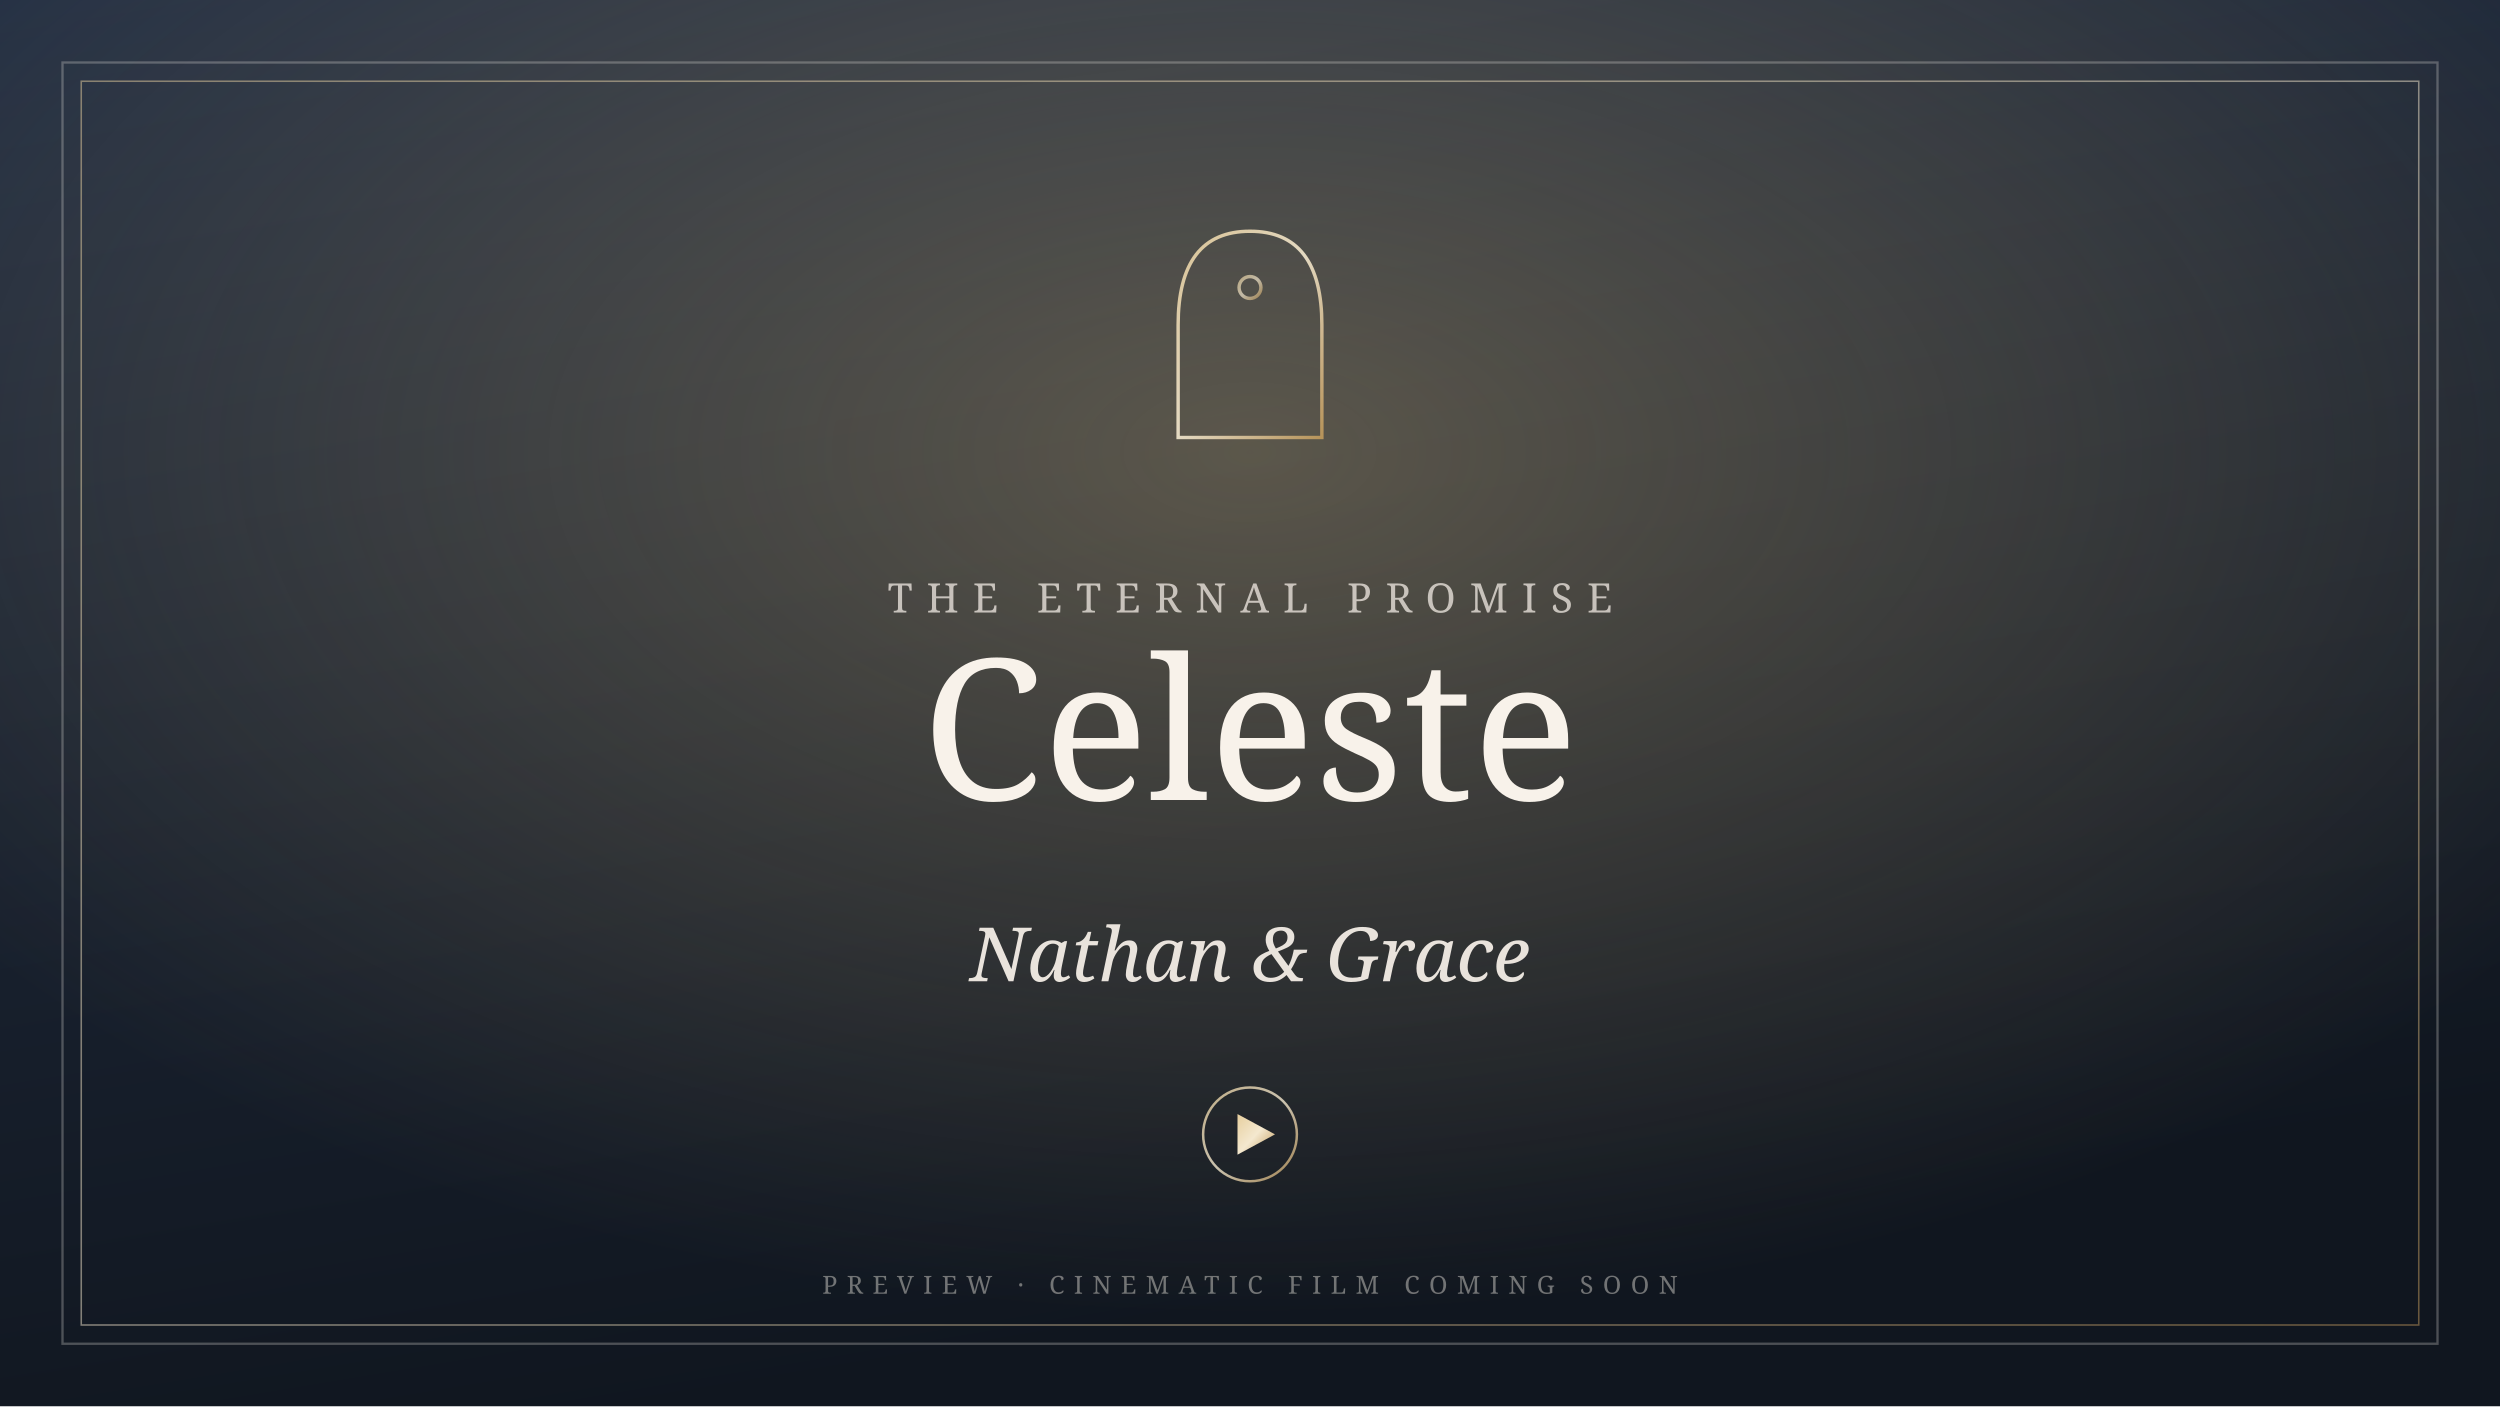
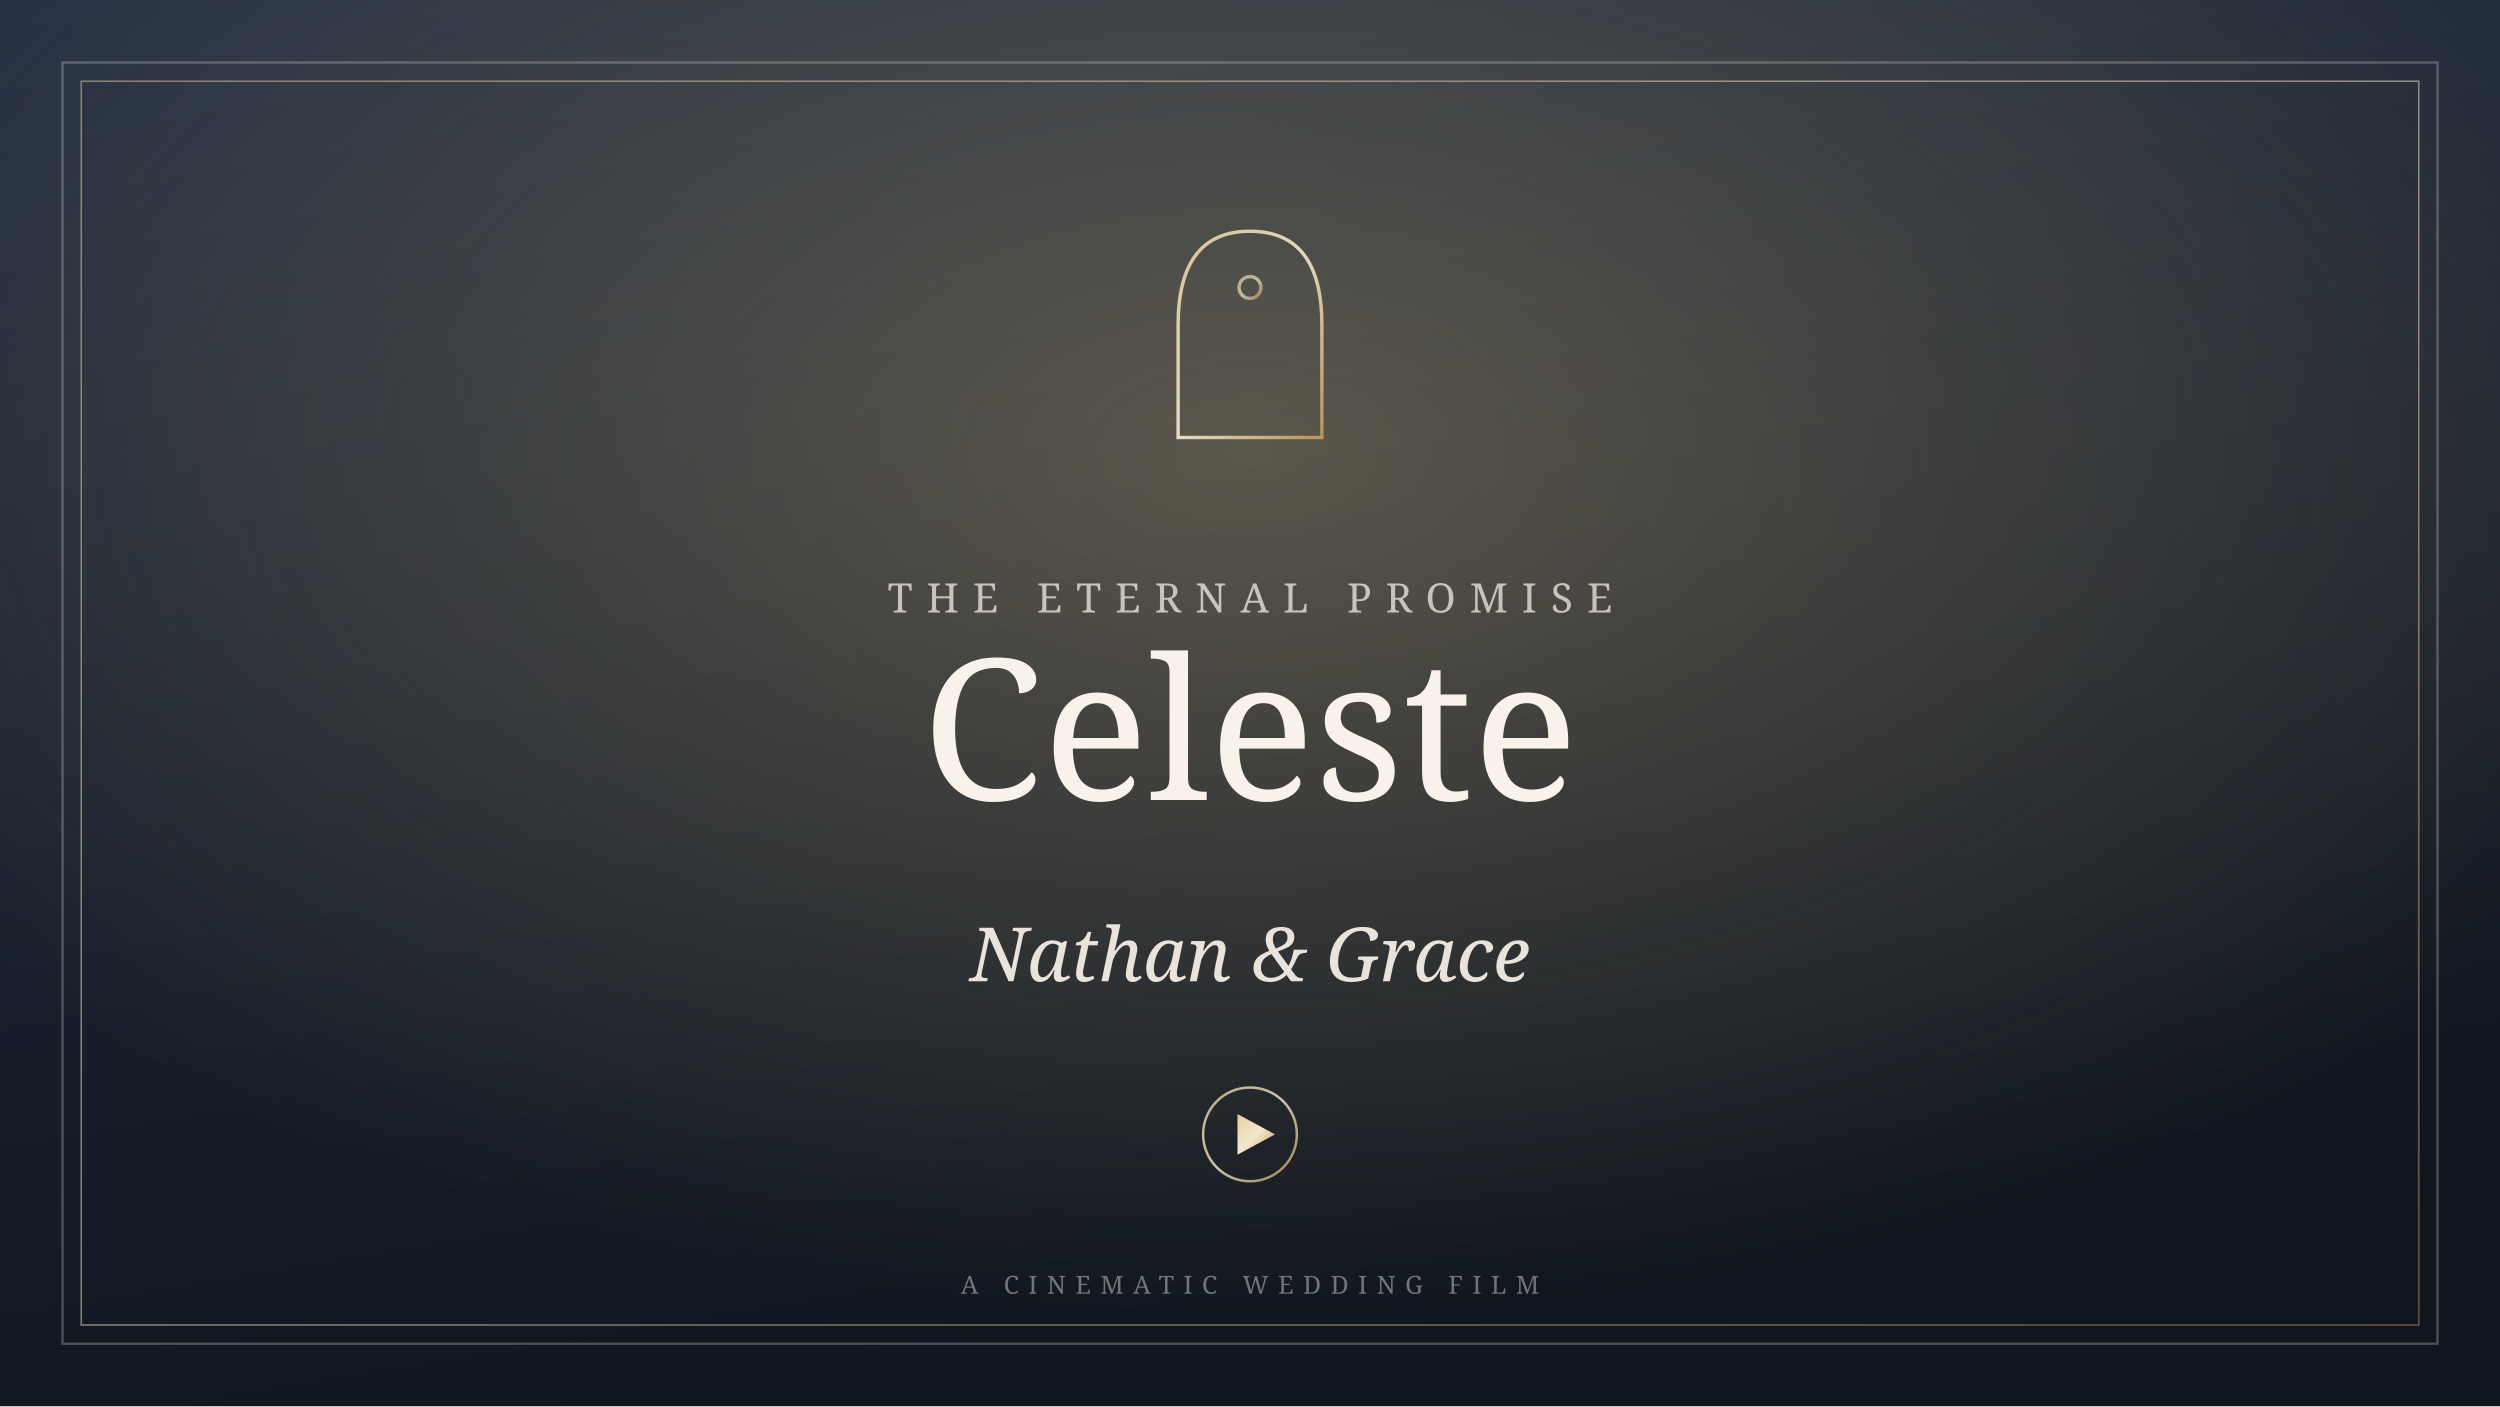
<svg xmlns="http://www.w3.org/2000/svg" width="1600" height="900" viewBox="0 0 1600 900" role="img" aria-label="Celeste - The Eternal Promise">
  <defs>
    <linearGradient id="bg" x1="0" y1="0" x2="0.3" y2="1">
      <stop offset="0" stop-color="#243044" />
      <stop offset="1" stop-color="#10161f" />
    </linearGradient>
    <radialGradient id="glow" cx="0.5" cy="0.32" r="0.62">
      <stop offset="0" stop-color="#d8b878" stop-opacity="0.34" />
      <stop offset="1" stop-color="#d8b878" stop-opacity="0" />
    </radialGradient>
    <linearGradient id="champ2" x1="0" y1="0" x2="1" y2="1">
      <stop offset="0" stop-color="#e7cf9e" />
      <stop offset="0.5" stop-color="#f4e8cf" />
      <stop offset="1" stop-color="#c19a5b" />
    </linearGradient>
  </defs>
  <rect width="1600" height="900" fill="url(#bg)" />
  <rect width="1600" height="900" fill="url(#glow)" />
  <rect x="40" y="40" width="1520" height="820" fill="none" stroke="#f8f2ea" stroke-opacity="0.26" stroke-width="1.5" />
  <rect x="52" y="52" width="1496" height="796" fill="none" stroke="url(#champ2)" stroke-opacity="0.5" stroke-width="1" />
  <g transform="translate(800 214)" fill="none" stroke="url(#champ2)" stroke-width="2.2">
    <path d="M-46,66 L-46,-6 Q-46,-66 0,-66 Q46,-66 46,-6 L46,66 Z" stroke-opacity="0.9" />
    <path d="M0,-66 L0,66" stroke-opacity="0.6" stroke-width="1.4" />
    <path d="M-46,10 L46,10" stroke-opacity="0.6" stroke-width="1.4" />
    <circle cx="0" cy="-30" r="7" stroke-opacity="0.7" />
  </g>
  <text x="800" y="392" text-anchor="middle" font-family="'Cinzel', Georgia, serif" font-size="26" letter-spacing="9" fill="#f8f2ea" fill-opacity="0.72">THE ETERNAL PROMISE</text>
  <text x="800" y="512" text-anchor="middle" font-family="'Cormorant Garamond', Georgia, serif" font-size="126" fill="#f8f2ea">Celeste</text>
  <line x1="710" y1="556" x2="890" y2="556" stroke="url(#champ2)" stroke-width="1.4" />
  <text x="800" y="628" text-anchor="middle" font-family="'Cormorant Garamond', Georgia, serif" font-size="48" font-style="italic" fill="#f8f2ea" fill-opacity="0.92">Nathan &amp; Grace</text>
  <g transform="translate(800 726)">
    <circle r="30" fill="none" stroke="url(#champ2)" stroke-opacity="0.8" stroke-width="1.6" />
    <path d="M-8,-13 L16,0 L-8,13 Z" fill="url(#champ2)" />
  </g>
-   <text x="800" y="828" text-anchor="middle" font-family="'Cinzel', Georgia, serif" font-size="16" letter-spacing="6" fill="#f8f2ea" fill-opacity="0.42">PREVIEW · CINEMATIC FILM COMING SOON</text>
+   <text x="800" y="828" text-anchor="middle" font-family="'Cinzel', Georgia, serif" font-size="16" letter-spacing="6" fill="#f8f2ea" fill-opacity="0.42">A CINEMATIC WEDDING FILM</text>
</svg>
